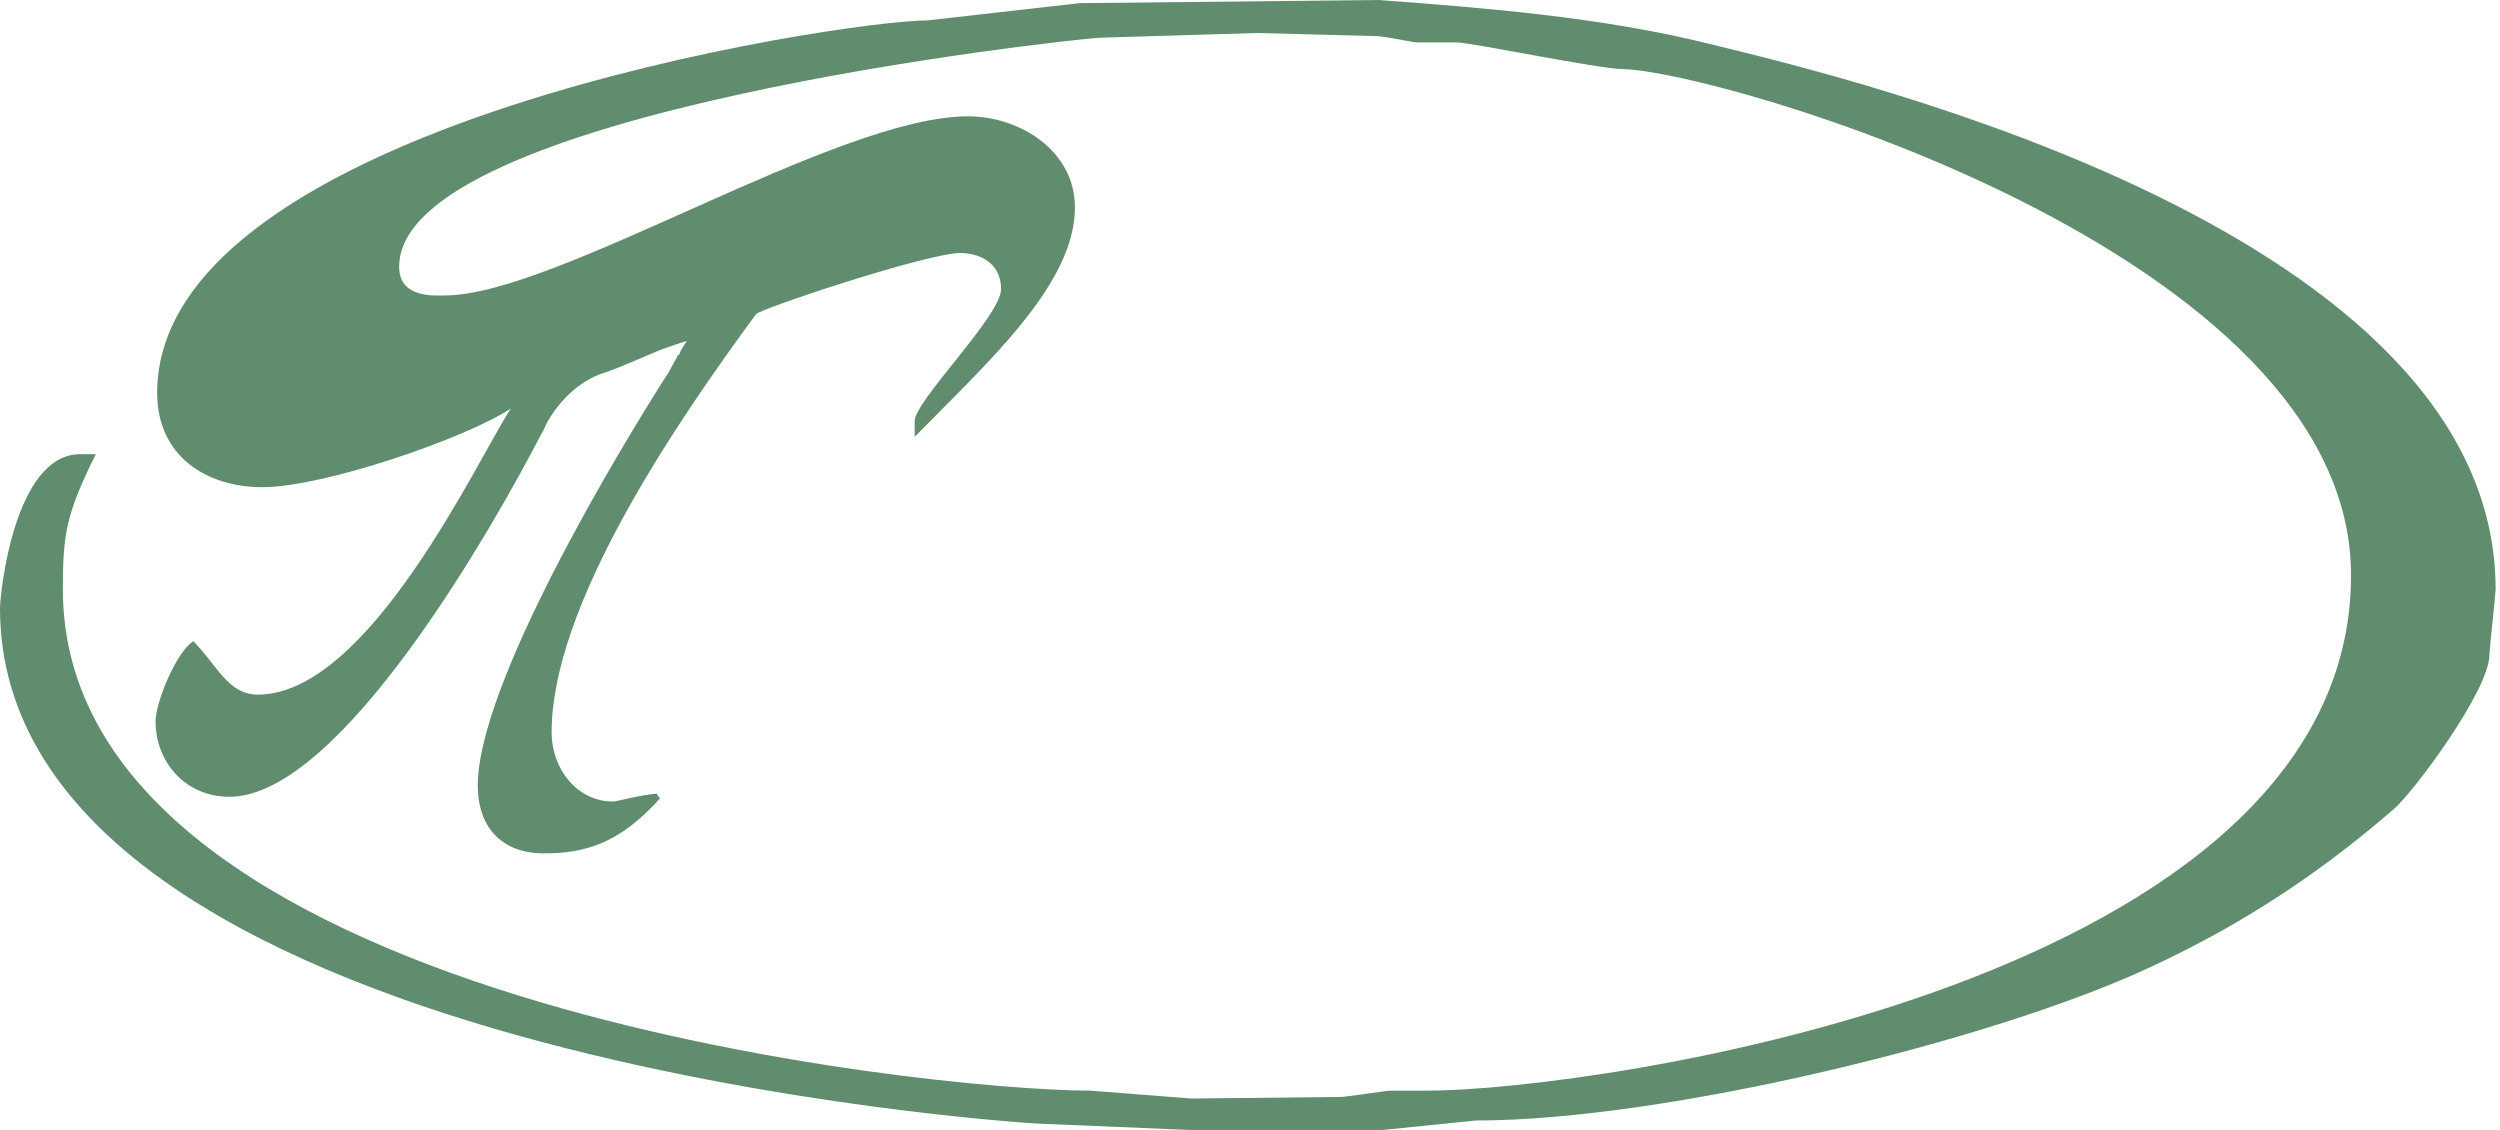
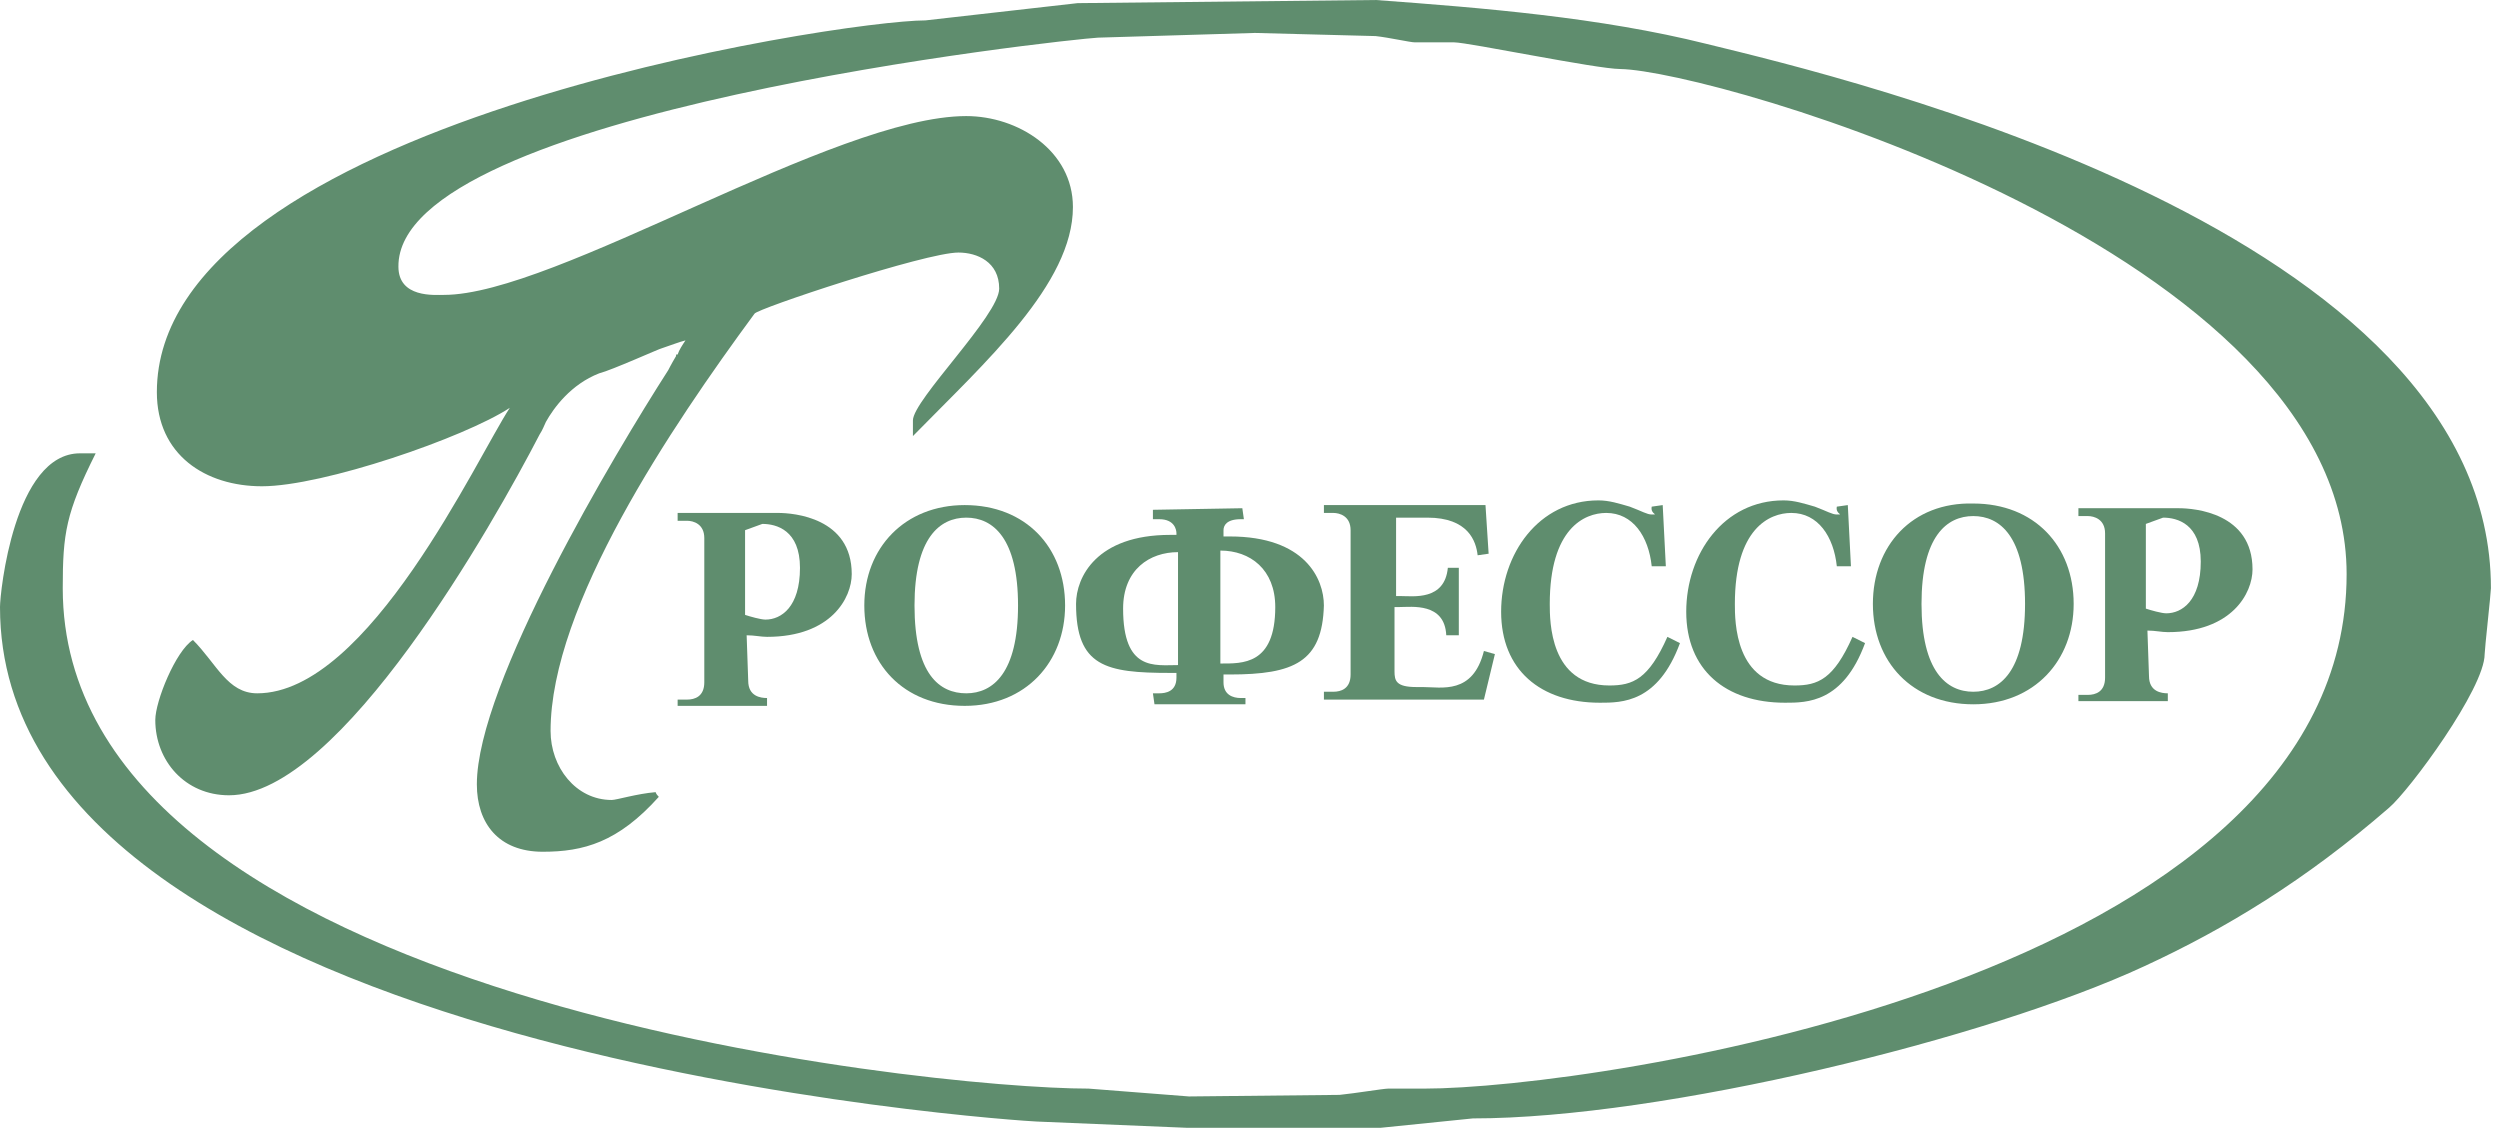
- <svg xmlns="http://www.w3.org/2000/svg" width="177" height="80" viewBox="0 0 177 80" fill="none">
-   <path d="M121.057 3.115C113.491 1.224 105.146 0.556 97.58 0L76.439 0.223L65.647 1.446C59.638 1.446 11.127 8.79 11.127 27.816C11.127 32.267 14.576 34.492 18.581 34.492C22.921 34.492 32.935 31.043 36.161 28.929C33.825 32.49 26.147 49.179 18.248 49.179C16.134 49.179 15.355 47.065 13.686 45.396C12.462 46.175 11.015 49.736 11.015 51.071C11.015 53.964 13.129 56.412 16.245 56.412C24.145 56.412 35.049 37.051 38.275 30.821C38.498 30.487 38.609 30.153 38.72 29.93C39.277 28.929 40.501 27.26 42.504 26.481C43.394 26.259 46.843 24.701 46.954 24.701C47.622 24.478 48.178 24.256 48.623 24.145C48.401 24.478 48.178 24.812 48.067 25.146C48.067 25.146 48.067 25.146 47.956 25.146V25.257C47.622 25.814 47.399 26.259 47.399 26.259C43.616 32.156 33.825 48.512 33.825 55.633C33.825 58.414 35.383 60.417 38.498 60.417C41.391 60.417 43.839 59.75 46.732 56.523C46.509 56.3 46.509 56.189 46.509 56.189C45.174 56.3 43.727 56.745 43.394 56.745C40.834 56.745 39.054 54.409 39.054 51.85C39.054 42.949 47.622 30.264 53.519 22.253C53.63 21.919 65.647 17.914 67.983 17.914C69.319 17.914 70.876 18.581 70.876 20.473C70.876 22.364 64.757 28.373 64.757 29.819V30.932C69.875 25.702 76.106 20.139 76.106 14.687C76.106 10.681 72.211 8.234 68.54 8.234C59.193 8.234 39.388 20.918 31.488 20.918C30.821 20.918 28.262 21.14 28.262 18.915C28.15 7.9 75.772 2.782 77.886 2.67L89.013 2.337L97.58 2.559C98.581 2.67 100.028 3.004 100.362 3.004H103.143C104.145 3.004 113.268 4.896 114.937 4.896C121.502 5.007 166.453 17.802 166.453 40.723C166.453 69.541 112.935 77.218 101.029 77.218H98.47C98.136 77.218 96.133 77.552 95.021 77.663L84.339 77.775L77.218 77.218C65.869 77.218 4.451 70.987 4.451 41.725C4.451 37.83 4.673 36.384 6.787 32.156H5.675C1.001 32.156 0 42.058 0 43.06C0 74.993 72.99 79.555 73.547 79.555L84.228 80H97.914L104.478 79.332C117.942 79.332 141.085 73.658 152.1 68.54C157.886 65.869 163.561 62.42 169.458 57.302C170.904 56.078 176.245 48.846 176.245 46.398C176.245 46.064 176.69 42.058 176.69 41.725C176.69 16.356 131.071 5.563 121.057 3.115Z" fill="#5F8D6E" />
+ <svg xmlns="http://www.w3.org/2000/svg" width="266" height="120" viewBox="0 0 266 120" fill="none">
+   <path d="M181.586 4.673C170.236 1.836 157.719 0.834 146.37 0L114.659 0.334L98.47 2.17C89.458 2.17 16.69 13.185 16.69 41.725C16.69 48.401 21.864 51.739 27.872 51.739C34.381 51.739 49.402 46.565 54.242 43.394C50.737 48.734 39.221 73.769 27.371 73.769C24.2 73.769 23.032 70.598 20.529 68.095C18.693 69.263 16.523 74.604 16.523 76.606C16.523 80.946 19.694 84.618 24.367 84.618C36.217 84.618 52.573 55.577 57.413 46.231C57.747 45.73 57.914 45.23 58.081 44.896C58.915 43.394 60.751 40.89 63.755 39.722C65.09 39.388 70.264 37.051 70.431 37.051C71.433 36.718 72.267 36.384 72.935 36.217C72.601 36.718 72.267 37.218 72.1 37.719C72.1 37.719 72.1 37.719 71.933 37.719V37.886C71.433 38.72 71.099 39.388 71.099 39.388C65.424 48.234 50.737 72.768 50.737 83.449C50.737 87.622 53.074 90.626 57.747 90.626C62.086 90.626 65.758 89.624 70.097 84.784C69.764 84.451 69.764 84.284 69.764 84.284C67.761 84.451 65.591 85.118 65.09 85.118C61.252 85.118 58.581 81.613 58.581 77.775C58.581 64.423 71.433 45.396 80.278 33.38C80.445 32.879 98.47 26.871 101.975 26.871C103.978 26.871 106.314 27.872 106.314 30.709C106.314 33.547 97.135 42.559 97.135 44.729V46.398C104.812 38.553 114.159 30.209 114.159 22.031C114.159 16.022 108.317 12.351 102.809 12.351C88.79 12.351 59.082 31.377 47.232 31.377C46.231 31.377 42.392 31.711 42.392 28.373C42.225 11.85 113.658 4.172 116.829 4.006L133.519 3.505L146.37 3.839C147.872 4.006 150.042 4.506 150.542 4.506H154.715C156.217 4.506 169.903 7.344 172.406 7.344C182.253 7.51 249.68 26.704 249.68 61.085C249.68 104.312 169.402 115.828 151.544 115.828H147.705C147.204 115.828 144.2 116.328 142.531 116.495L126.509 116.662L115.828 115.828C98.804 115.828 6.676 106.481 6.676 62.587C6.676 56.745 7.01 54.576 10.181 48.234H8.512C1.502 48.234 0 63.088 0 64.59C0 112.49 109.485 119.332 110.32 119.332L126.342 120H146.871L156.718 118.999C176.912 118.999 211.627 110.487 228.15 102.809C236.829 98.804 245.341 93.63 254.186 85.953C256.356 84.117 264.367 73.268 264.367 69.597C264.367 69.096 265.035 63.088 265.035 62.587C265.035 24.534 196.606 8.345 181.586 4.673Z" fill="#5F8D6E" />
+   <path d="M113.326 64.423C113.326 58.248 109.153 53.741 102.644 53.741C96.302 53.741 91.963 58.248 91.963 64.423C91.963 70.598 96.135 75.104 102.644 75.104C109.153 75.104 113.326 70.431 113.326 64.423ZM97.304 64.423C97.304 57.246 99.974 55.077 102.811 55.077C105.649 55.077 108.319 57.246 108.319 64.423C108.319 71.6 105.649 73.769 102.811 73.769C99.974 73.769 97.304 71.766 97.304 64.423Z" fill="#5F8D6E" />
+   <path d="M124.506 56.912C116.662 56.912 114.492 61.419 114.492 64.256C114.492 70.932 117.663 71.599 124.506 71.599H125.174V72.1C125.174 73.602 124.005 73.769 123.338 73.769H122.67L122.837 74.937H132.517V74.27H132.017C131.182 74.27 130.181 73.936 130.181 72.601V71.766H130.848C137.691 71.766 140.695 70.431 140.862 64.423C140.862 61.586 138.859 57.079 130.848 57.079H130.181V56.412C130.181 55.911 130.514 55.243 132.017 55.243H132.35L132.183 54.075L122.67 54.242V55.243H123.338C125.007 55.243 125.174 56.412 125.174 56.745V56.912H124.506ZM129.847 58.581C133.018 58.581 135.688 60.584 135.688 64.59C135.688 70.765 132.183 70.598 129.847 70.598V58.581ZM125.341 58.748V70.765C122.837 70.765 119.499 71.433 119.499 64.757C119.499 60.584 122.336 58.748 125.341 58.748Z" fill="#5F8D6E" />
+   <path d="M141.867 73.602H140.865V74.437H157.889L159.057 69.597L157.889 69.263C156.721 73.936 153.383 73.102 151.38 73.102C151.213 73.102 150.879 73.102 150.712 73.102C148.543 73.102 148.376 72.434 148.376 71.433V64.59H148.876C150.212 64.59 153.716 64.089 153.883 67.594H155.218V60.417H154.05C153.716 63.922 150.378 63.422 149.043 63.422H148.543V55.077H151.881C156.22 55.077 157.054 57.58 157.221 59.082L158.39 58.915L158.056 53.741H140.865V54.576H141.867C142.534 54.576 143.703 54.91 143.703 56.412V71.766C143.703 73.269 142.701 73.602 141.867 73.602Z" fill="#5F8D6E" />
+   <path d="M173.406 53.908C172.238 53.574 171.237 53.241 170.068 53.241C163.726 53.241 159.721 58.915 159.721 65.09C159.721 71.266 163.893 74.77 170.235 74.77C172.572 74.77 176.411 74.77 178.747 68.428L177.412 67.761C175.409 72.267 173.74 72.935 171.237 72.935C164.895 72.935 164.895 66.092 164.895 64.256C164.895 56.245 168.566 54.576 170.903 54.576C173.74 54.576 175.409 57.079 175.743 60.25H177.245L176.911 53.741L175.743 53.908C175.576 54.743 176.577 54.743 175.743 54.743C175.242 54.743 174.742 54.409 173.406 53.908Z" fill="#5F8D6E" />
+   <path d="M220.638 64.256C220.638 58.081 216.466 53.575 209.957 53.575C203.448 53.408 199.275 58.081 199.275 64.256C199.275 70.431 203.448 74.938 209.957 74.938C216.466 74.938 220.638 70.264 220.638 64.256ZM204.449 64.256C204.449 57.079 207.12 54.91 209.957 54.91C212.794 54.91 215.465 57.079 215.465 64.256C215.465 71.433 212.794 73.602 209.957 73.602C207.12 73.602 204.449 71.433 204.449 64.256Z" fill="#5F8D6E" />
+   <path d="M222.144 73.936H221.143V74.604H230.656V73.769C229.988 73.769 228.653 73.602 228.653 71.933L228.486 67.093C229.321 67.093 229.988 67.26 230.656 67.26C237.499 67.26 239.668 63.088 239.668 60.584C239.668 54.576 233.493 54.075 231.824 54.075H221.143V54.91H222.144C222.812 54.91 223.98 55.243 223.98 56.745V72.1C223.98 73.602 222.978 73.936 222.144 73.936ZM228.319 55.744L230.155 55.076C231.657 55.076 234.161 55.744 234.161 59.75C234.161 63.922 232.158 65.257 230.489 65.257C229.988 65.257 228.82 64.923 228.319 64.757V55.744Z" fill="#5F8D6E" />
+   <path d="M193.102 53.908C191.933 53.574 190.932 53.241 189.764 53.241C183.422 53.241 179.416 58.915 179.416 65.09C179.416 71.266 183.588 74.77 189.931 74.77C192.267 74.77 196.106 74.77 198.442 68.428L197.107 67.761C195.104 72.267 193.435 72.935 190.932 72.935C184.59 72.935 184.59 66.092 184.59 64.256C184.59 56.245 188.262 54.576 190.598 54.576C193.435 54.576 195.104 57.079 195.438 60.25H196.94L196.607 53.741L195.438 53.908C195.271 54.743 196.273 54.743 195.438 54.743C194.938 54.743 194.437 54.409 193.102 53.908Z" fill="#5F8D6E" />
+   <path d="M73.101 74.437H72.1V75.104H81.613V74.27C80.945 74.27 79.61 74.103 79.61 72.434L79.443 67.594C80.278 67.594 80.945 67.761 81.613 67.761C88.456 67.761 90.625 63.588 90.625 61.085C90.625 55.077 84.45 54.576 82.781 54.576H72.1V55.41H73.101C73.769 55.41 74.937 55.744 74.937 57.246V72.601C74.937 74.103 73.936 74.437 73.101 74.437ZM79.276 56.412L81.112 55.744C82.614 55.744 85.118 56.412 85.118 60.417C85.118 64.59 83.115 65.925 81.446 65.925C80.945 65.925 79.777 65.591 79.276 65.424V56.412Z" fill="#5F8D6E" />
</svg>
